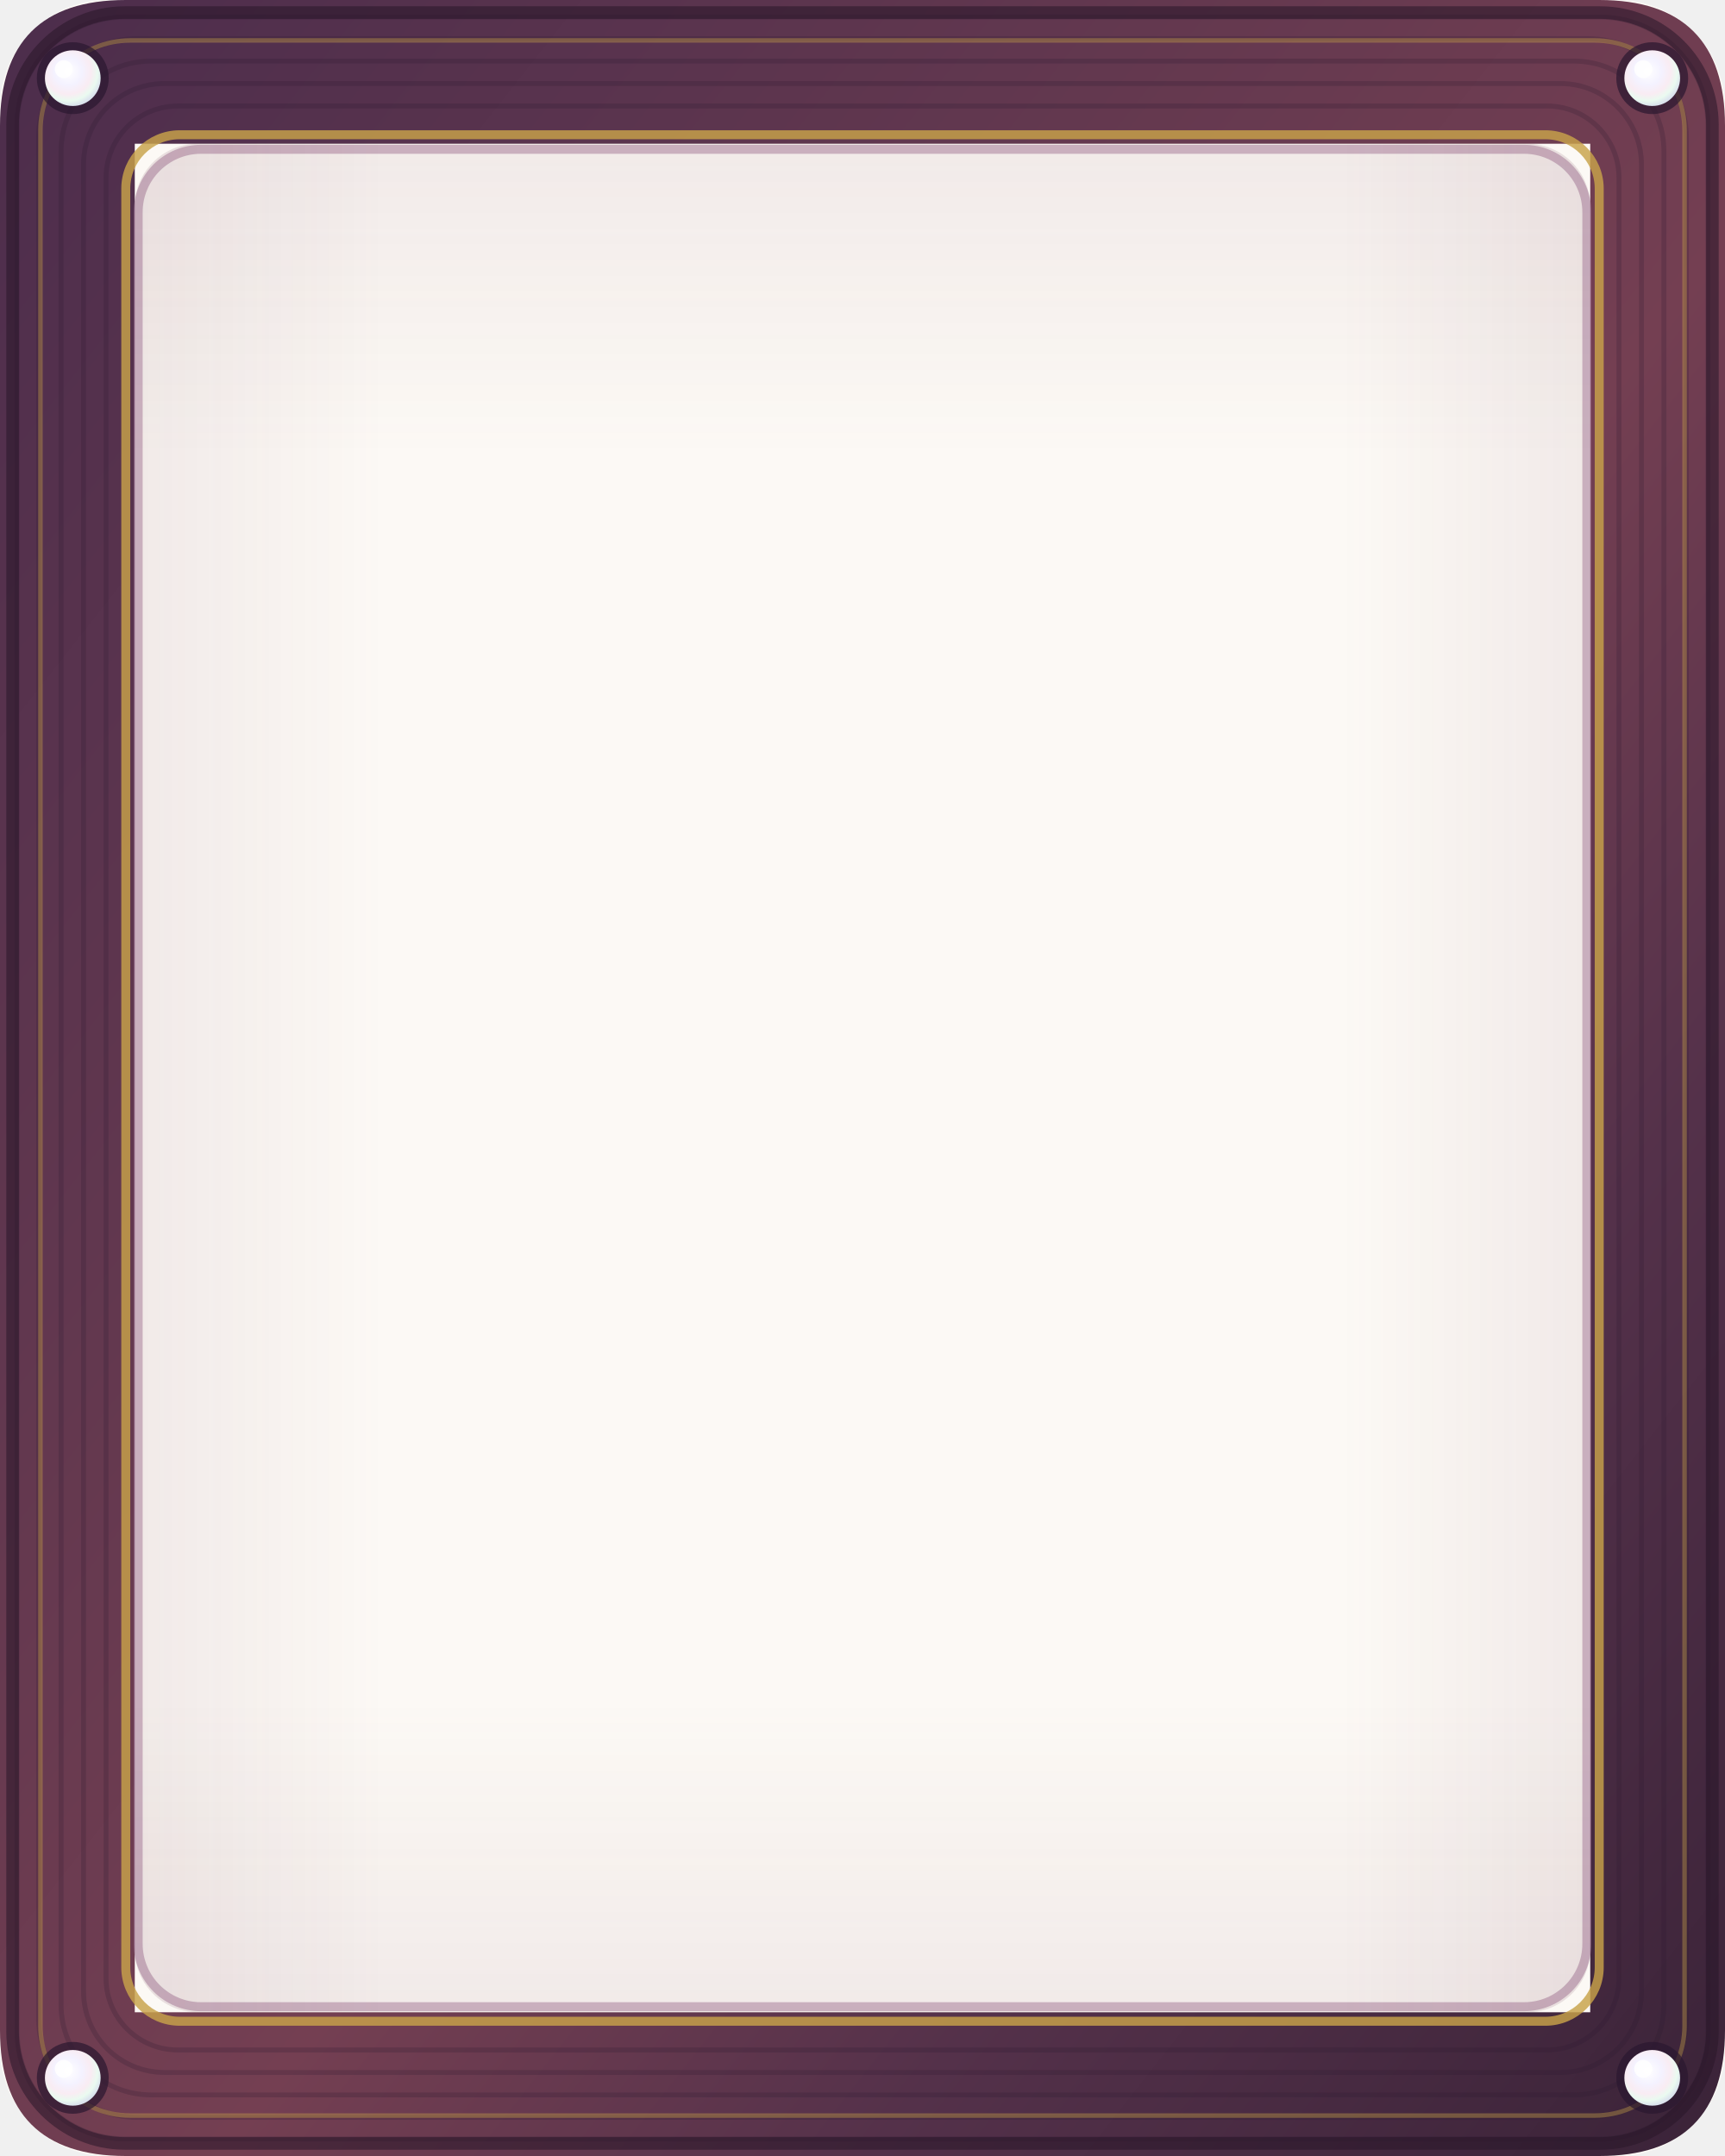
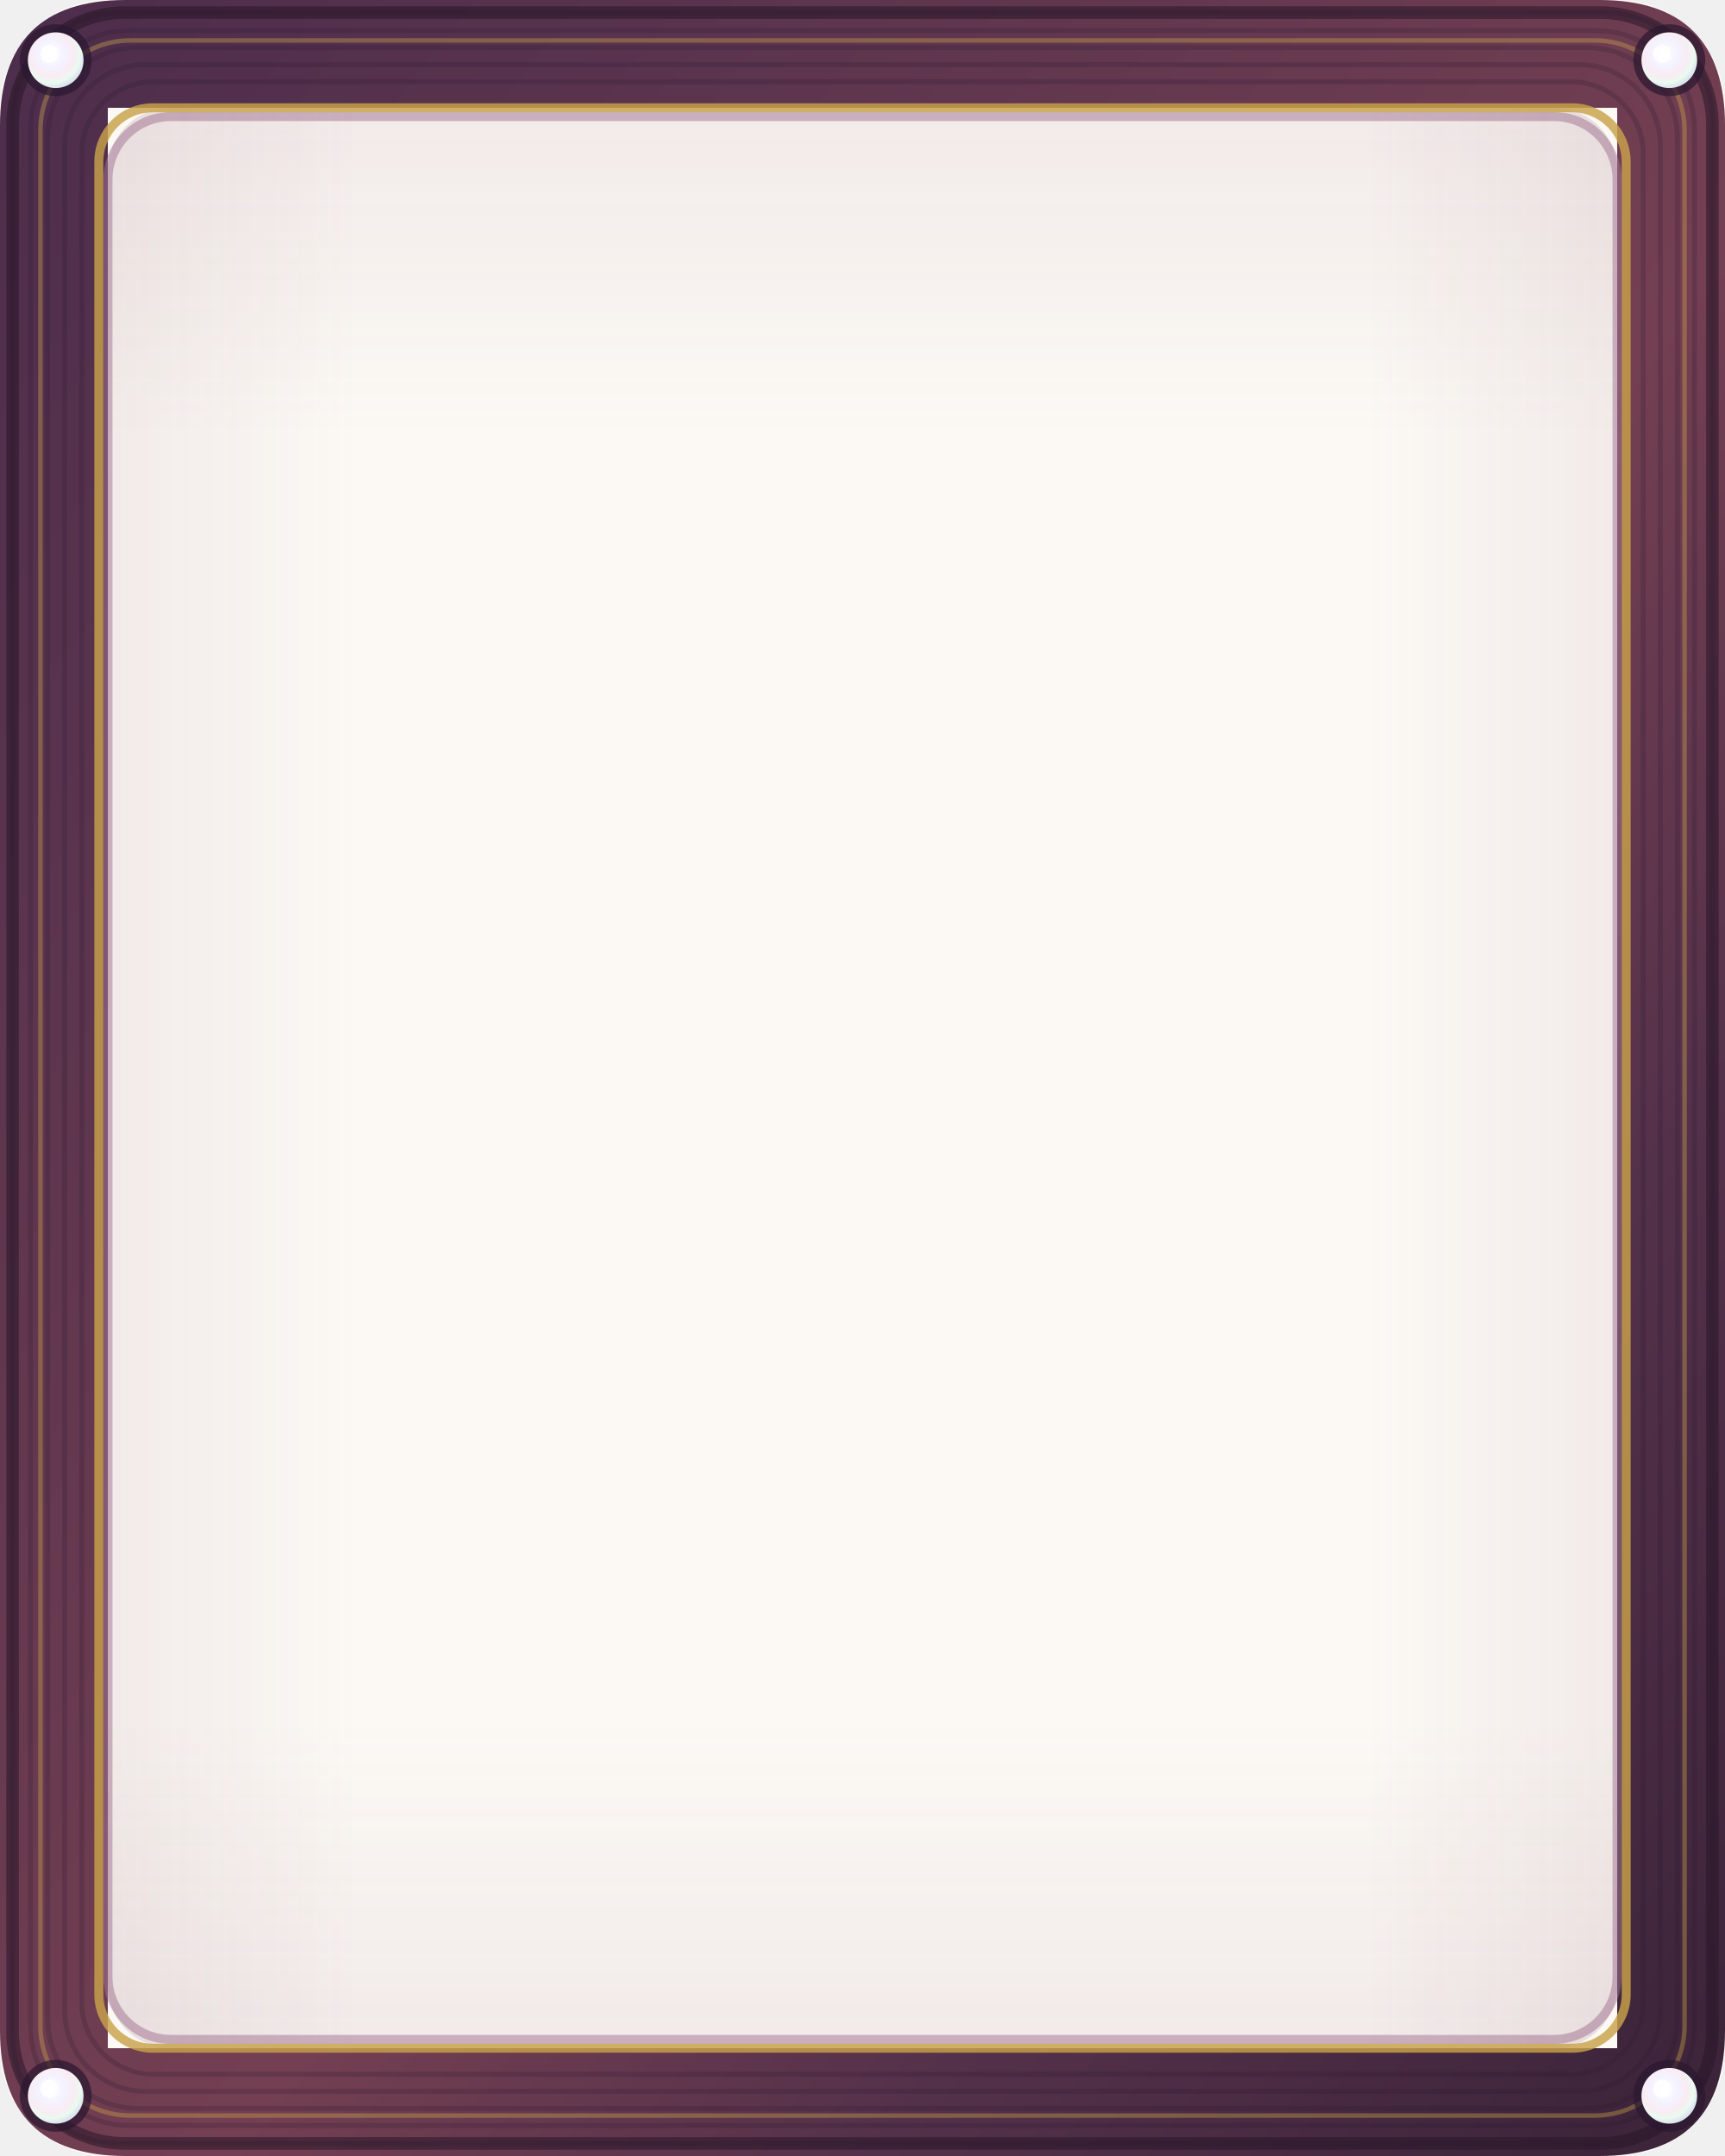
<svg xmlns="http://www.w3.org/2000/svg" width="192" height="240" viewBox="0 0 192 240">
  <defs>
    <linearGradient id="wB" x1="0" y1="0" x2="1" y2="1">
      <stop offset="0" stop-color="#4c2d4c" />
      <stop offset="0.34" stop-color="#63384f" />
      <stop offset="0.56" stop-color="#743f52" />
      <stop offset="0.75" stop-color="#54314a" />
      <stop offset="1" stop-color="#3a2338" />
    </linearGradient>
    <radialGradient id="pB" cx="42%" cy="38%" r="62%">
      <stop offset="0" stop-color="#ffffff" />
      <stop offset="0.4" stop-color="#f4f2ff" />
      <stop offset="0.66" stop-color="#f9ecf3" />
      <stop offset="0.85" stop-color="#eafaf0" />
      <stop offset="1" stop-color="#dbe3ee" />
    </radialGradient>
    <linearGradient id="wV" x1="0" y1="0" x2="0" y2="1">
      <stop offset="0" stop-color="#743f52" stop-opacity="0.08" />
      <stop offset="0.17" stop-color="#743f52" stop-opacity="0" />
      <stop offset="0.83" stop-color="#743f52" stop-opacity="0" />
      <stop offset="1" stop-color="#743f52" stop-opacity="0.08" />
    </linearGradient>
    <linearGradient id="wH" x1="0" y1="0" x2="1" y2="0">
      <stop offset="0" stop-color="#743f52" stop-opacity="0.08" />
      <stop offset="0.17" stop-color="#743f52" stop-opacity="0" />
      <stop offset="0.83" stop-color="#743f52" stop-opacity="0" />
      <stop offset="1" stop-color="#743f52" stop-opacity="0.08" />
    </linearGradient>
    <clipPath id="rB">
-       <path clip-rule="evenodd" d="M0 14 Q0 0 14 0 H178 Q192 0 192 14 V226 Q192 240 178 240 H14 Q0 240 0 226 Z M15 16 V224 H177 V16 Z" />
+       <path clip-rule="evenodd" d="M0 14 Q0 0 14 0 H178 Q192 0 192 14 V226 Q192 240 178 240 H14 Q0 240 0 226 Z M12 12 V228 H180 V12 Z" />
    </clipPath>
  </defs>
  <rect x="0" y="0" width="192" height="240" rx="12" fill="#FCF9F5" />
-   <path fill="url(#wB)" fill-rule="evenodd" clip-rule="evenodd" d="M0 14 Q0 0 14 0 H178 Q192 0 192 14 V226 Q192 240 178 240 H14 Q0 240 0 226 Z M15 16 V224 H177 V16 Z" />
+   <path fill="url(#wB)" fill-rule="evenodd" clip-rule="evenodd" d="M0 14 Q0 0 14 0 H178 Q192 0 192 14 V226 Q192 240 178 240 H14 Q0 240 0 226 Z M12 12 V228 H180 V12 Z" />
  <g clip-path="url(#rB)" fill="none" stroke="#2c1830" stroke-opacity="0.22" stroke-width="0.55">
-     <rect x="1.9" y="1.9" width="188.2" height="236.2" rx="12" />
-     <rect x="4.3" y="4.3" width="183.4" height="231.4" rx="11" />
-     <rect x="6.8" y="6.8" width="178.4" height="226.4" rx="10" />
-     <rect x="9.3" y="9.3" width="173.4" height="221.4" rx="9" />
-     <rect x="11.8" y="11.8" width="168.4" height="216.4" rx="8" />
+     <rect x="1.4" y="1.4" width="189.2" height="237.2" rx="12" />
+     <rect x="3.4" y="3.4" width="185.2" height="233.2" rx="11" />
+     <rect x="5.3" y="5.3" width="181.4" height="229.4" rx="10" />
+     <rect x="7.2" y="7.2" width="177.6" height="225.6" rx="9" />
+     <rect x="9.1" y="9.1" width="173.8" height="221.8" rx="8" />
  </g>
  <g fill="none">
-     <rect x="15.38" y="16.62" width="161.24" height="206.76" rx="7" stroke="#a5789a" stroke-width="1" stroke-opacity="0.5" />
+     <rect x="12.02" y="12.98" width="167.96" height="214.04" rx="7" stroke="#a5789a" stroke-width="1" stroke-opacity="0.5" />
    <rect x="1.4" y="1.4" width="189.2" height="237.2" rx="12.5" stroke="#281628" stroke-width="1.4" stroke-opacity="0.55" />
  </g>
-   <rect x="15" y="16" width="162" height="208" rx="7" fill="url(#wV)" />
-   <rect x="15" y="16" width="162" height="208" rx="7" fill="url(#wH)" />
-   <rect x="14" y="15" width="164" height="210" rx="6" fill="none" stroke="#c8a24a" stroke-width="1" stroke-opacity="0.82" />
+   <rect x="12" y="12" width="168" height="216" rx="7" fill="url(#wV)" />
+   <rect x="12" y="12" width="168" height="216" rx="7" fill="url(#wH)" />
+   <rect x="11" y="12" width="170" height="216" rx="6" fill="none" stroke="#c8a24a" stroke-width="1" stroke-opacity="0.82" />
  <rect x="4.5" y="4.5" width="183" height="231" rx="10" fill="none" stroke="#c8a24a" stroke-width="0.5" stroke-opacity="0.4" />
  <g>
    <g fill="#2a1730" fill-opacity="0.7">
-       <circle cx="8.1" cy="8.7" r="4.0" />
-       <circle cx="183.9" cy="8.7" r="4.0" />
-       <circle cx="8.1" cy="231.3" r="4.0" />
-       <circle cx="183.9" cy="231.3" r="4.0" />
+       <circle cx="6.2" cy="6.7" r="4.0" />
+       <circle cx="185.8" cy="6.7" r="4.0" />
+       <circle cx="6.2" cy="233.3" r="4.0" />
+       <circle cx="185.8" cy="233.3" r="4.0" />
    </g>
    <g fill="url(#pB)">
-       <circle cx="8.1" cy="8.7" r="3.1" />
-       <circle cx="183.9" cy="8.7" r="3.1" />
-       <circle cx="8.1" cy="231.3" r="3.1" />
-       <circle cx="183.9" cy="231.3" r="3.1" />
+       <circle cx="6.2" cy="6.7" r="3.1" />
+       <circle cx="185.8" cy="6.7" r="3.1" />
+       <circle cx="6.2" cy="233.3" r="3.1" />
+       <circle cx="185.8" cy="233.3" r="3.1" />
    </g>
    <g fill="#ffffff" fill-opacity="0.85">
-       <circle cx="7.1" cy="7.7" r="1" />
-       <circle cx="182.9" cy="7.7" r="1" />
-       <circle cx="7.1" cy="230.3" r="1" />
-       <circle cx="182.9" cy="230.3" r="1" />
+       <circle cx="5.5" cy="6.0" r="1" />
+       <circle cx="185.0" cy="6.0" r="1" />
+       <circle cx="5.5" cy="232.5" r="1" />
+       <circle cx="185.0" cy="232.5" r="1" />
    </g>
  </g>
</svg>
